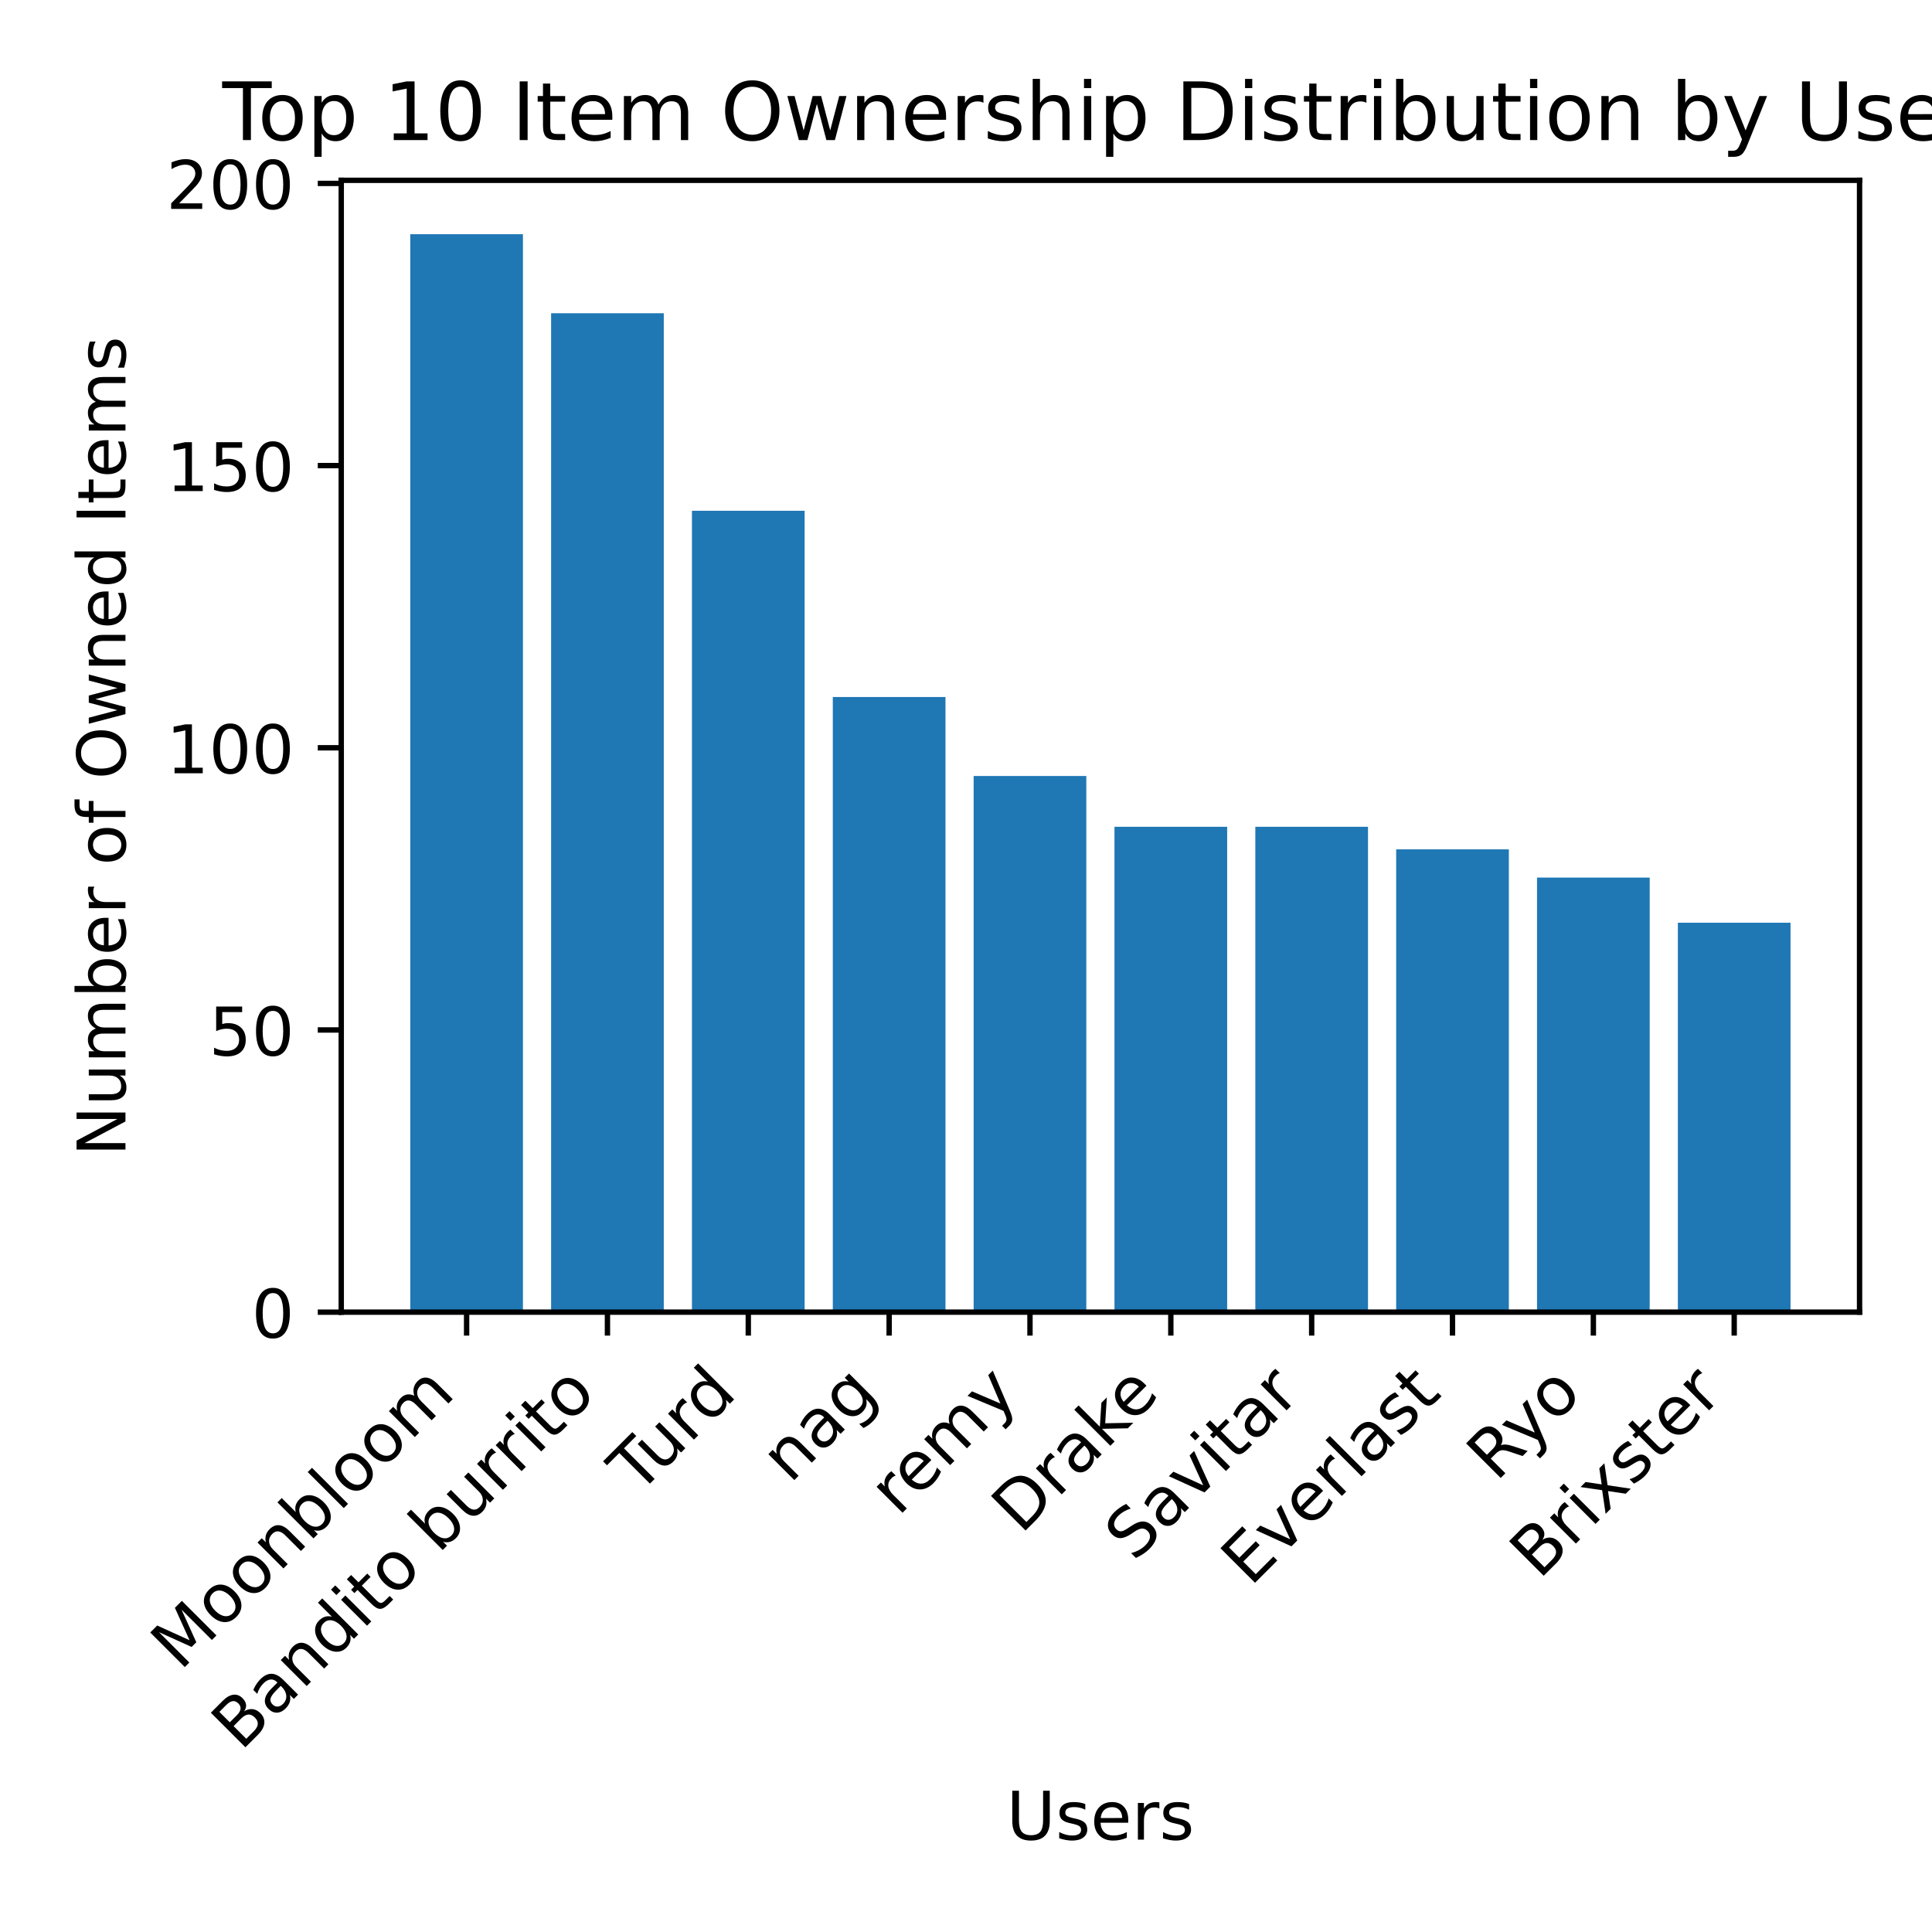
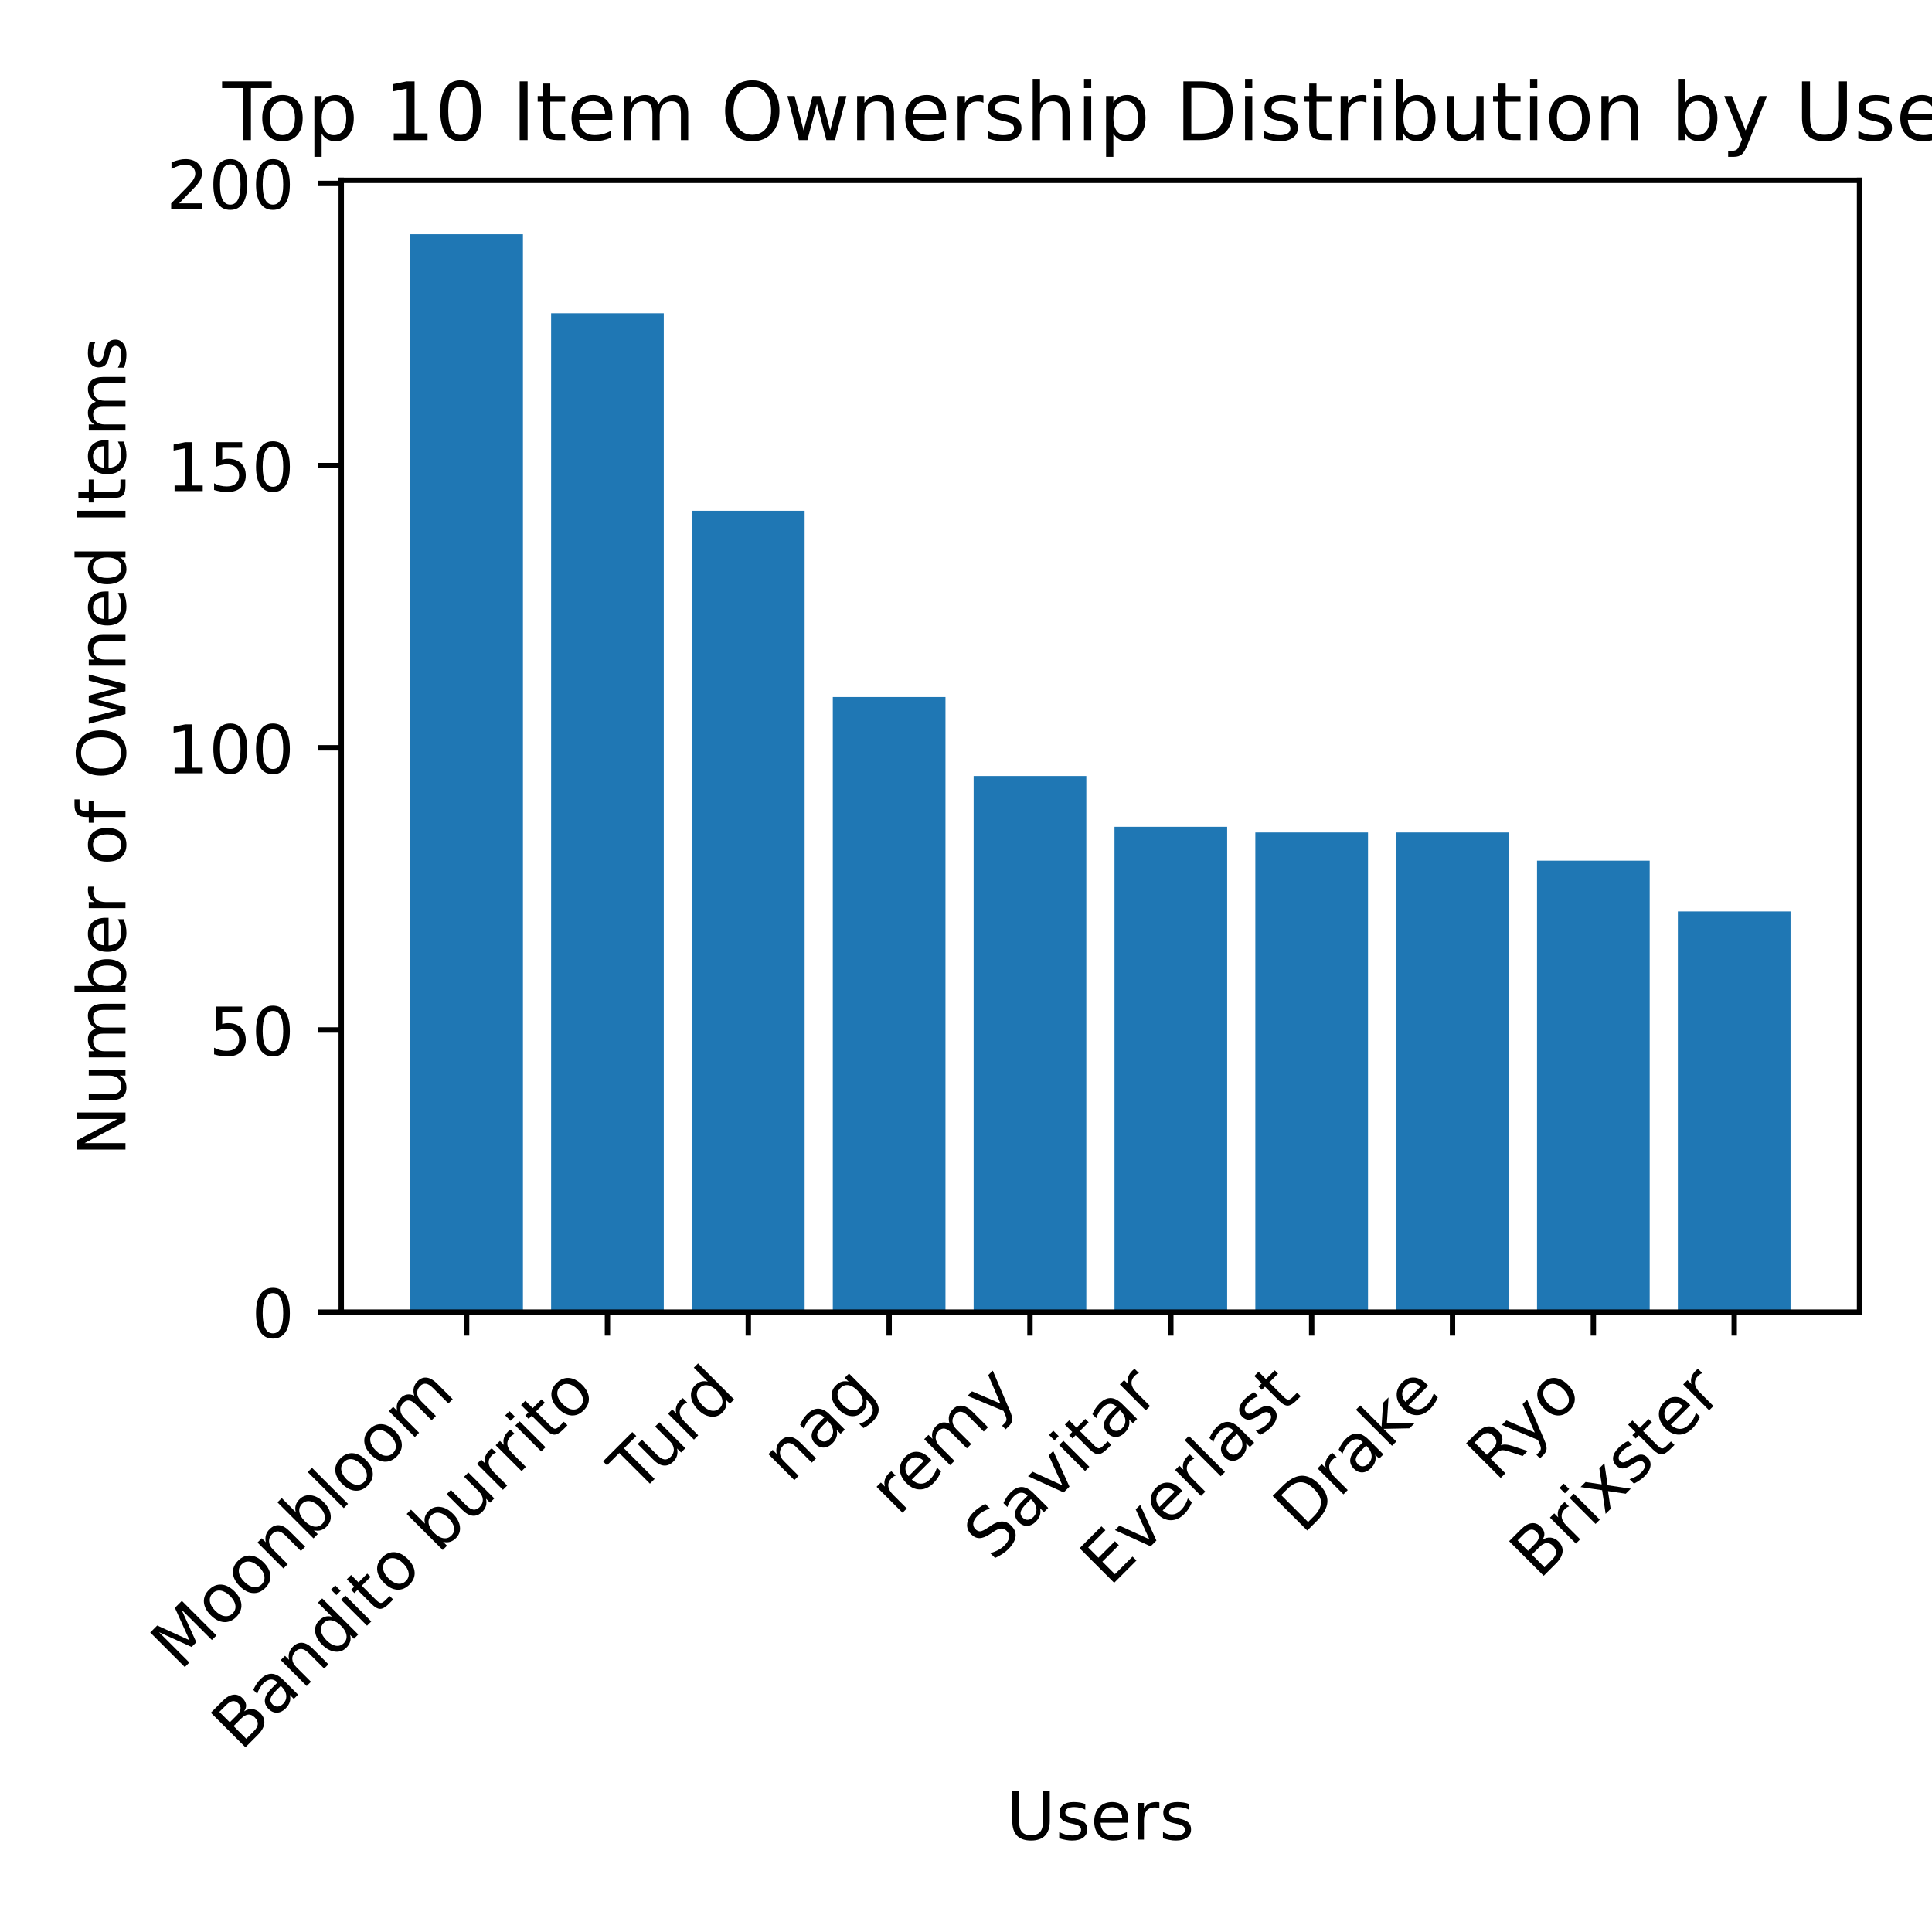
<svg xmlns="http://www.w3.org/2000/svg" xmlns:xlink="http://www.w3.org/1999/xlink" width="288pt" height="288pt" viewBox="0 0 288 288" version="1.1">
  <defs>
    <style type="text/css">*{stroke-linejoin: round; stroke-linecap: butt}</style>
  </defs>
  <g id="figure_1">
    <g id="patch_1">
      <path d="M 0 288  L 288 288  L 288 0  L 0 0  z " style="fill: #ffffff" />
    </g>
    <g id="axes_1">
      <g id="patch_2">
        <path d="M 50.87 195.599  L 277.2 195.599  L 277.2 26.88  L 50.87 26.88  z " style="fill: #ffffff" />
      </g>
      <g id="patch_3">
-         <path d="M 61.158 195.599  L 77.954 195.599  L 77.954 34.914  L 61.158 34.914  z " clip-path="url(#pafc3d3f36a)" style="fill: #1f77b4" />
+         <path d="M 61.158 195.599  L 77.954 195.599  L 77.954 34.914  L 61.158 34.914  z " clip-path="url(#ped33adc76b)" style="fill: #1f77b4" />
      </g>
      <g id="patch_4">
-         <path d="M 82.153 195.599  L 98.949 195.599  L 98.949 46.692  L 82.153 46.692  z " clip-path="url(#pafc3d3f36a)" style="fill: #1f77b4" />
+         <path d="M 82.153 195.599  L 98.949 195.599  L 98.949 46.692  L 82.153 46.692  z " clip-path="url(#ped33adc76b)" style="fill: #1f77b4" />
      </g>
      <g id="patch_5">
-         <path d="M 103.148 195.599  L 119.945 195.599  L 119.945 76.137  L 103.148 76.137  z " clip-path="url(#pafc3d3f36a)" style="fill: #1f77b4" />
+         <path d="M 103.148 195.599  L 119.945 195.599  L 119.945 76.137  L 103.148 76.137  z " clip-path="url(#ped33adc76b)" style="fill: #1f77b4" />
      </g>
      <g id="patch_6">
-         <path d="M 124.144 195.599  L 140.94 195.599  L 140.94 103.899  L 124.144 103.899  z " clip-path="url(#pafc3d3f36a)" style="fill: #1f77b4" />
+         <path d="M 124.144 195.599  L 140.94 195.599  L 140.94 103.899  L 124.144 103.899  z " clip-path="url(#ped33adc76b)" style="fill: #1f77b4" />
      </g>
      <g id="patch_7">
-         <path d="M 145.139 195.599  L 161.935 195.599  L 161.935 115.677  L 145.139 115.677  z " clip-path="url(#pafc3d3f36a)" style="fill: #1f77b4" />
+         <path d="M 145.139 195.599  L 161.935 195.599  L 161.935 115.677  L 145.139 115.677  z " clip-path="url(#ped33adc76b)" style="fill: #1f77b4" />
      </g>
      <g id="patch_8">
-         <path d="M 166.135 195.599  L 182.931 195.599  L 182.931 123.249  L 166.135 123.249  z " clip-path="url(#pafc3d3f36a)" style="fill: #1f77b4" />
+         <path d="M 166.135 195.599  L 182.931 195.599  L 182.931 123.249  L 166.135 123.249  z " clip-path="url(#ped33adc76b)" style="fill: #1f77b4" />
      </g>
      <g id="patch_9">
-         <path d="M 187.13 195.599  L 203.926 195.599  L 203.926 123.249  L 187.13 123.249  z " clip-path="url(#pafc3d3f36a)" style="fill: #1f77b4" />
+         <path d="M 187.13 195.599  L 203.926 195.599  L 203.926 124.09  L 187.13 124.09  z " clip-path="url(#ped33adc76b)" style="fill: #1f77b4" />
      </g>
      <g id="patch_10">
-         <path d="M 208.125 195.599  L 224.922 195.599  L 224.922 126.614  L 208.125 126.614  z " clip-path="url(#pafc3d3f36a)" style="fill: #1f77b4" />
+         <path d="M 208.125 195.599  L 224.922 195.599  L 224.922 124.09  L 208.125 124.09  z " clip-path="url(#ped33adc76b)" style="fill: #1f77b4" />
      </g>
      <g id="patch_11">
-         <path d="M 229.121 195.599  L 245.917 195.599  L 245.917 130.82  L 229.121 130.82  z " clip-path="url(#pafc3d3f36a)" style="fill: #1f77b4" />
+         <path d="M 229.121 195.599  L 245.917 195.599  L 245.917 128.296  L 229.121 128.296  z " clip-path="url(#ped33adc76b)" style="fill: #1f77b4" />
      </g>
      <g id="patch_12">
-         <path d="M 250.116 195.599  L 266.912 195.599  L 266.912 137.55  L 250.116 137.55  z " clip-path="url(#pafc3d3f36a)" style="fill: #1f77b4" />
+         <path d="M 250.116 195.599  L 266.912 195.599  L 266.912 135.868  L 250.116 135.868  z " clip-path="url(#ped33adc76b)" style="fill: #1f77b4" />
      </g>
      <g id="matplotlib.axis_1">
        <g id="xtick_1">
          <g id="line2d_1">
            <defs>
-               <path id="m6109a1d315" d="M 0 0  L 0 3.5  " style="stroke: #000000; stroke-width: 0.8" />
+               <path id="ma2cab878d5" d="M 0 0  L 0 3.5  " style="stroke: #000000; stroke-width: 0.8" />
            </defs>
            <g>
-               <use xlink:href="#m6109a1d315" x="69.556" y="195.599" style="stroke: #000000; stroke-width: 0.8" />
+               <use xlink:href="#ma2cab878d5" x="69.556" y="195.599" style="stroke: #000000; stroke-width: 0.8" />
            </g>
          </g>
          <g id="text_1">
            <g transform="translate(26.85546 249.2015) rotate(-45) scale(0.1 -0.1)">
              <defs>
                <path id="DejaVuSans-4d" d="M 628 4666  L 1569 4666  L 2759 1491  L 3956 4666  L 4897 4666  L 4897 0  L 4281 0  L 4281 4097  L 3078 897  L 2444 897  L 1241 4097  L 1241 0  L 628 0  L 628 4666  z " transform="scale(0.015625)" />
                <path id="DejaVuSans-6f" d="M 1959 3097  Q 1497 3097 1228 2736  Q 959 2375 959 1747  Q 959 1119 1226 758  Q 1494 397 1959 397  Q 2419 397 2687 759  Q 2956 1122 2956 1747  Q 2956 2369 2687 2733  Q 2419 3097 1959 3097  z M 1959 3584  Q 2709 3584 3137 3096  Q 3566 2609 3566 1747  Q 3566 888 3137 398  Q 2709 -91 1959 -91  Q 1206 -91 779 398  Q 353 888 353 1747  Q 353 2609 779 3096  Q 1206 3584 1959 3584  z " transform="scale(0.015625)" />
                <path id="DejaVuSans-6e" d="M 3513 2113  L 3513 0  L 2938 0  L 2938 2094  Q 2938 2591 2744 2837  Q 2550 3084 2163 3084  Q 1697 3084 1428 2787  Q 1159 2491 1159 1978  L 1159 0  L 581 0  L 581 3500  L 1159 3500  L 1159 2956  Q 1366 3272 1645 3428  Q 1925 3584 2291 3584  Q 2894 3584 3203 3211  Q 3513 2838 3513 2113  z " transform="scale(0.015625)" />
                <path id="DejaVuSans-62" d="M 3116 1747  Q 3116 2381 2855 2742  Q 2594 3103 2138 3103  Q 1681 3103 1420 2742  Q 1159 2381 1159 1747  Q 1159 1113 1420 752  Q 1681 391 2138 391  Q 2594 391 2855 752  Q 3116 1113 3116 1747  z M 1159 2969  Q 1341 3281 1617 3432  Q 1894 3584 2278 3584  Q 2916 3584 3314 3078  Q 3713 2572 3713 1747  Q 3713 922 3314 415  Q 2916 -91 2278 -91  Q 1894 -91 1617 61  Q 1341 213 1159 525  L 1159 0  L 581 0  L 581 4863  L 1159 4863  L 1159 2969  z " transform="scale(0.015625)" />
                <path id="DejaVuSans-6c" d="M 603 4863  L 1178 4863  L 1178 0  L 603 0  L 603 4863  z " transform="scale(0.015625)" />
                <path id="DejaVuSans-6d" d="M 3328 2828  Q 3544 3216 3844 3400  Q 4144 3584 4550 3584  Q 5097 3584 5394 3201  Q 5691 2819 5691 2113  L 5691 0  L 5113 0  L 5113 2094  Q 5113 2597 4934 2840  Q 4756 3084 4391 3084  Q 3944 3084 3684 2787  Q 3425 2491 3425 1978  L 3425 0  L 2847 0  L 2847 2094  Q 2847 2600 2669 2842  Q 2491 3084 2119 3084  Q 1678 3084 1418 2786  Q 1159 2488 1159 1978  L 1159 0  L 581 0  L 581 3500  L 1159 3500  L 1159 2956  Q 1356 3278 1631 3431  Q 1906 3584 2284 3584  Q 2666 3584 2933 3390  Q 3200 3197 3328 2828  z " transform="scale(0.015625)" />
              </defs>
              <use xlink:href="#DejaVuSans-4d" />
              <use xlink:href="#DejaVuSans-6f" x="86.279" />
              <use xlink:href="#DejaVuSans-6f" x="147.461" />
              <use xlink:href="#DejaVuSans-6e" x="208.643" />
              <use xlink:href="#DejaVuSans-62" x="272.021" />
              <use xlink:href="#DejaVuSans-6c" x="335.498" />
              <use xlink:href="#DejaVuSans-6f" x="363.281" />
              <use xlink:href="#DejaVuSans-6f" x="424.463" />
              <use xlink:href="#DejaVuSans-6d" x="485.645" />
            </g>
          </g>
        </g>
        <g id="xtick_2">
          <g id="line2d_2">
            <g>
-               <use xlink:href="#m6109a1d315" x="90.551" y="195.599" style="stroke: #000000; stroke-width: 0.8" />
+               <use xlink:href="#ma2cab878d5" x="90.551" y="195.599" style="stroke: #000000; stroke-width: 0.8" />
            </g>
          </g>
          <g id="text_2">
            <g transform="translate(35.89188 261.1604) rotate(-45) scale(0.1 -0.1)">
              <defs>
                <path id="DejaVuSans-42" d="M 1259 2228  L 1259 519  L 2272 519  Q 2781 519 3026 730  Q 3272 941 3272 1375  Q 3272 1813 3026 2020  Q 2781 2228 2272 2228  L 1259 2228  z M 1259 4147  L 1259 2741  L 2194 2741  Q 2656 2741 2882 2914  Q 3109 3088 3109 3444  Q 3109 3797 2882 3972  Q 2656 4147 2194 4147  L 1259 4147  z M 628 4666  L 2241 4666  Q 2963 4666 3353 4366  Q 3744 4066 3744 3513  Q 3744 3084 3544 2831  Q 3344 2578 2956 2516  Q 3422 2416 3680 2098  Q 3938 1781 3938 1306  Q 3938 681 3513 340  Q 3088 0 2303 0  L 628 0  L 628 4666  z " transform="scale(0.015625)" />
                <path id="DejaVuSans-61" d="M 2194 1759  Q 1497 1759 1228 1600  Q 959 1441 959 1056  Q 959 750 1161 570  Q 1363 391 1709 391  Q 2188 391 2477 730  Q 2766 1069 2766 1631  L 2766 1759  L 2194 1759  z M 3341 1997  L 3341 0  L 2766 0  L 2766 531  Q 2569 213 2275 61  Q 1981 -91 1556 -91  Q 1019 -91 701 211  Q 384 513 384 1019  Q 384 1609 779 1909  Q 1175 2209 1959 2209  L 2766 2209  L 2766 2266  Q 2766 2663 2505 2880  Q 2244 3097 1772 3097  Q 1472 3097 1187 3025  Q 903 2953 641 2809  L 641 3341  Q 956 3463 1253 3523  Q 1550 3584 1831 3584  Q 2591 3584 2966 3190  Q 3341 2797 3341 1997  z " transform="scale(0.015625)" />
                <path id="DejaVuSans-64" d="M 2906 2969  L 2906 4863  L 3481 4863  L 3481 0  L 2906 0  L 2906 525  Q 2725 213 2448 61  Q 2172 -91 1784 -91  Q 1150 -91 751 415  Q 353 922 353 1747  Q 353 2572 751 3078  Q 1150 3584 1784 3584  Q 2172 3584 2448 3432  Q 2725 3281 2906 2969  z M 947 1747  Q 947 1113 1208 752  Q 1469 391 1925 391  Q 2381 391 2643 752  Q 2906 1113 2906 1747  Q 2906 2381 2643 2742  Q 2381 3103 1925 3103  Q 1469 3103 1208 2742  Q 947 2381 947 1747  z " transform="scale(0.015625)" />
                <path id="DejaVuSans-69" d="M 603 3500  L 1178 3500  L 1178 0  L 603 0  L 603 3500  z M 603 4863  L 1178 4863  L 1178 4134  L 603 4134  L 603 4863  z " transform="scale(0.015625)" />
                <path id="DejaVuSans-74" d="M 1172 4494  L 1172 3500  L 2356 3500  L 2356 3053  L 1172 3053  L 1172 1153  Q 1172 725 1289 603  Q 1406 481 1766 481  L 2356 481  L 2356 0  L 1766 0  Q 1100 0 847 248  Q 594 497 594 1153  L 594 3053  L 172 3053  L 172 3500  L 594 3500  L 594 4494  L 1172 4494  z " transform="scale(0.015625)" />
                <path id="DejaVuSans-20" transform="scale(0.015625)" />
                <path id="DejaVuSans-75" d="M 544 1381  L 544 3500  L 1119 3500  L 1119 1403  Q 1119 906 1312 657  Q 1506 409 1894 409  Q 2359 409 2629 706  Q 2900 1003 2900 1516  L 2900 3500  L 3475 3500  L 3475 0  L 2900 0  L 2900 538  Q 2691 219 2414 64  Q 2138 -91 1772 -91  Q 1169 -91 856 284  Q 544 659 544 1381  z M 1991 3584  L 1991 3584  z " transform="scale(0.015625)" />
                <path id="DejaVuSans-72" d="M 2631 2963  Q 2534 3019 2420 3045  Q 2306 3072 2169 3072  Q 1681 3072 1420 2755  Q 1159 2438 1159 1844  L 1159 0  L 581 0  L 581 3500  L 1159 3500  L 1159 2956  Q 1341 3275 1631 3429  Q 1922 3584 2338 3584  Q 2397 3584 2469 3576  Q 2541 3569 2628 3553  L 2631 2963  z " transform="scale(0.015625)" />
              </defs>
              <use xlink:href="#DejaVuSans-42" />
              <use xlink:href="#DejaVuSans-61" x="68.604" />
              <use xlink:href="#DejaVuSans-6e" x="129.883" />
              <use xlink:href="#DejaVuSans-64" x="193.262" />
              <use xlink:href="#DejaVuSans-69" x="256.738" />
              <use xlink:href="#DejaVuSans-74" x="284.521" />
              <use xlink:href="#DejaVuSans-6f" x="323.73" />
              <use xlink:href="#DejaVuSans-20" x="384.912" />
              <use xlink:href="#DejaVuSans-62" x="416.699" />
              <use xlink:href="#DejaVuSans-75" x="480.176" />
              <use xlink:href="#DejaVuSans-72" x="543.555" />
              <use xlink:href="#DejaVuSans-72" x="582.918" />
              <use xlink:href="#DejaVuSans-69" x="624.031" />
              <use xlink:href="#DejaVuSans-74" x="651.814" />
              <use xlink:href="#DejaVuSans-6f" x="691.023" />
            </g>
          </g>
        </g>
        <g id="xtick_3">
          <g id="line2d_3">
            <g>
-               <use xlink:href="#m6109a1d315" x="111.547" y="195.599" style="stroke: #000000; stroke-width: 0.8" />
+               <use xlink:href="#ma2cab878d5" x="111.547" y="195.599" style="stroke: #000000; stroke-width: 0.8" />
            </g>
          </g>
          <g id="text_3">
            <g transform="translate(95.07322 222.9745) rotate(-45) scale(0.1 -0.1)">
              <defs>
                <path id="DejaVuSans-54" d="M -19 4666  L 3928 4666  L 3928 4134  L 2272 4134  L 2272 0  L 1638 0  L 1638 4134  L -19 4134  L -19 4666  z " transform="scale(0.015625)" />
              </defs>
              <use xlink:href="#DejaVuSans-54" />
              <use xlink:href="#DejaVuSans-75" x="45.959" />
              <use xlink:href="#DejaVuSans-72" x="109.338" />
              <use xlink:href="#DejaVuSans-64" x="148.701" />
            </g>
          </g>
        </g>
        <g id="xtick_4">
          <g id="line2d_4">
            <g>
-               <use xlink:href="#m6109a1d315" x="132.542" y="195.599" style="stroke: #000000; stroke-width: 0.8" />
+               <use xlink:href="#ma2cab878d5" x="132.542" y="195.599" style="stroke: #000000; stroke-width: 0.8" />
            </g>
          </g>
          <g id="text_4">
            <g transform="translate(117.7678 221.2752) rotate(-45) scale(0.1 -0.1)">
              <defs>
                <path id="DejaVuSans-67" d="M 2906 1791  Q 2906 2416 2648 2759  Q 2391 3103 1925 3103  Q 1463 3103 1205 2759  Q 947 2416 947 1791  Q 947 1169 1205 825  Q 1463 481 1925 481  Q 2391 481 2648 825  Q 2906 1169 2906 1791  z M 3481 434  Q 3481 -459 3084 -895  Q 2688 -1331 1869 -1331  Q 1566 -1331 1297 -1286  Q 1028 -1241 775 -1147  L 775 -588  Q 1028 -725 1275 -790  Q 1522 -856 1778 -856  Q 2344 -856 2625 -561  Q 2906 -266 2906 331  L 2906 616  Q 2728 306 2450 153  Q 2172 0 1784 0  Q 1141 0 747 490  Q 353 981 353 1791  Q 353 2603 747 3093  Q 1141 3584 1784 3584  Q 2172 3584 2450 3431  Q 2728 3278 2906 2969  L 2906 3500  L 3481 3500  L 3481 434  z " transform="scale(0.015625)" />
              </defs>
              <use xlink:href="#DejaVuSans-6e" />
              <use xlink:href="#DejaVuSans-61" x="63.379" />
              <use xlink:href="#DejaVuSans-67" x="124.658" />
            </g>
          </g>
        </g>
        <g id="xtick_5">
          <g id="line2d_5">
            <g>
-               <use xlink:href="#m6109a1d315" x="153.537" y="195.599" style="stroke: #000000; stroke-width: 0.8" />
+               <use xlink:href="#ma2cab878d5" x="153.537" y="195.599" style="stroke: #000000; stroke-width: 0.8" />
            </g>
          </g>
          <g id="text_5">
            <g transform="translate(133.8952 226.1432) rotate(-45) scale(0.1 -0.1)">
              <defs>
                <path id="DejaVuSans-65" d="M 3597 1894  L 3597 1613  L 953 1613  Q 991 1019 1311 708  Q 1631 397 2203 397  Q 2534 397 2845 478  Q 3156 559 3463 722  L 3463 178  Q 3153 47 2828 -22  Q 2503 -91 2169 -91  Q 1331 -91 842 396  Q 353 884 353 1716  Q 353 2575 817 3079  Q 1281 3584 2069 3584  Q 2775 3584 3186 3129  Q 3597 2675 3597 1894  z M 3022 2063  Q 3016 2534 2758 2815  Q 2500 3097 2075 3097  Q 1594 3097 1305 2825  Q 1016 2553 972 2059  L 3022 2063  z " transform="scale(0.015625)" />
                <path id="DejaVuSans-79" d="M 2059 -325  Q 1816 -950 1584 -1140  Q 1353 -1331 966 -1331  L 506 -1331  L 506 -850  L 844 -850  Q 1081 -850 1212 -737  Q 1344 -625 1503 -206  L 1606 56  L 191 3500  L 800 3500  L 1894 763  L 2988 3500  L 3597 3500  L 2059 -325  z " transform="scale(0.015625)" />
              </defs>
              <use xlink:href="#DejaVuSans-72" />
              <use xlink:href="#DejaVuSans-65" x="38.863" />
              <use xlink:href="#DejaVuSans-6d" x="100.387" />
              <use xlink:href="#DejaVuSans-79" x="197.799" />
            </g>
          </g>
        </g>
        <g id="xtick_6">
          <g id="line2d_6">
            <g>
-               <use xlink:href="#m6109a1d315" x="174.533" y="195.599" style="stroke: #000000; stroke-width: 0.8" />
+               <use xlink:href="#ma2cab878d5" x="174.533" y="195.599" style="stroke: #000000; stroke-width: 0.8" />
            </g>
          </g>
          <g id="text_6">
-             <g transform="translate(152.1881 228.8457) rotate(-45) scale(0.1 -0.1)">
-               <defs>
-                 <path id="DejaVuSans-44" d="M 1259 4147  L 1259 519  L 2022 519  Q 2988 519 3436 956  Q 3884 1394 3884 2338  Q 3884 3275 3436 3711  Q 2988 4147 2022 4147  L 1259 4147  z M 628 4666  L 1925 4666  Q 3281 4666 3915 4102  Q 4550 3538 4550 2338  Q 4550 1131 3912 565  Q 3275 0 1925 0  L 628 0  L 628 4666  z " transform="scale(0.015625)" />
-                 <path id="DejaVuSans-6b" d="M 581 4863  L 1159 4863  L 1159 1991  L 2875 3500  L 3609 3500  L 1753 1863  L 3688 0  L 2938 0  L 1159 1709  L 1159 0  L 581 0  L 581 4863  z " transform="scale(0.015625)" />
-               </defs>
-               <use xlink:href="#DejaVuSans-44" />
-               <use xlink:href="#DejaVuSans-72" x="77.002" />
-               <use xlink:href="#DejaVuSans-61" x="118.115" />
-               <use xlink:href="#DejaVuSans-6b" x="179.395" />
-               <use xlink:href="#DejaVuSans-65" x="233.68" />
-             </g>
-           </g>
-         </g>
-         <g id="xtick_7">
-           <g id="line2d_7">
-             <g>
-               <use xlink:href="#m6109a1d315" x="195.528" y="195.599" style="stroke: #000000; stroke-width: 0.8" />
-             </g>
-           </g>
-           <g id="text_7">
-             <g transform="translate(169.0734 232.9557) rotate(-45) scale(0.1 -0.1)">
+             <g transform="translate(148.078 232.9557) rotate(-45) scale(0.1 -0.1)">
              <defs>
                <path id="DejaVuSans-53" d="M 3425 4513  L 3425 3897  Q 3066 4069 2747 4153  Q 2428 4238 2131 4238  Q 1616 4238 1336 4038  Q 1056 3838 1056 3469  Q 1056 3159 1242 3001  Q 1428 2844 1947 2747  L 2328 2669  Q 3034 2534 3370 2195  Q 3706 1856 3706 1288  Q 3706 609 3251 259  Q 2797 -91 1919 -91  Q 1588 -91 1214 -16  Q 841 59 441 206  L 441 856  Q 825 641 1194 531  Q 1563 422 1919 422  Q 2459 422 2753 634  Q 3047 847 3047 1241  Q 3047 1584 2836 1778  Q 2625 1972 2144 2069  L 1759 2144  Q 1053 2284 737 2584  Q 422 2884 422 3419  Q 422 4038 858 4394  Q 1294 4750 2059 4750  Q 2388 4750 2728 4690  Q 3069 4631 3425 4513  z " transform="scale(0.015625)" />
                <path id="DejaVuSans-76" d="M 191 3500  L 800 3500  L 1894 563  L 2988 3500  L 3597 3500  L 2284 0  L 1503 0  L 191 3500  z " transform="scale(0.015625)" />
              </defs>
              <use xlink:href="#DejaVuSans-53" />
              <use xlink:href="#DejaVuSans-61" x="63.477" />
              <use xlink:href="#DejaVuSans-76" x="124.756" />
              <use xlink:href="#DejaVuSans-69" x="183.936" />
              <use xlink:href="#DejaVuSans-74" x="211.719" />
              <use xlink:href="#DejaVuSans-61" x="250.928" />
              <use xlink:href="#DejaVuSans-72" x="312.207" />
            </g>
          </g>
        </g>
-         <g id="xtick_8">
-           <g id="line2d_8">
-             <g>
-               <use xlink:href="#m6109a1d315" x="216.523" y="195.599" style="stroke: #000000; stroke-width: 0.8" />
-             </g>
-           </g>
-           <g id="text_8">
-             <g transform="translate(186.3885 236.636) rotate(-45) scale(0.1 -0.1)">
+         <g id="xtick_7">
+           <g id="line2d_7">
+             <g>
+               <use xlink:href="#ma2cab878d5" x="195.528" y="195.599" style="stroke: #000000; stroke-width: 0.8" />
+             </g>
+           </g>
+           <g id="text_7">
+             <g transform="translate(165.3931 236.636) rotate(-45) scale(0.1 -0.1)">
              <defs>
                <path id="DejaVuSans-45" d="M 628 4666  L 3578 4666  L 3578 4134  L 1259 4134  L 1259 2753  L 3481 2753  L 3481 2222  L 1259 2222  L 1259 531  L 3634 531  L 3634 0  L 628 0  L 628 4666  z " transform="scale(0.015625)" />
                <path id="DejaVuSans-73" d="M 2834 3397  L 2834 2853  Q 2591 2978 2328 3040  Q 2066 3103 1784 3103  Q 1356 3103 1142 2972  Q 928 2841 928 2578  Q 928 2378 1081 2264  Q 1234 2150 1697 2047  L 1894 2003  Q 2506 1872 2764 1633  Q 3022 1394 3022 966  Q 3022 478 2636 193  Q 2250 -91 1575 -91  Q 1294 -91 989 -36  Q 684 19 347 128  L 347 722  Q 666 556 975 473  Q 1284 391 1588 391  Q 1994 391 2212 530  Q 2431 669 2431 922  Q 2431 1156 2273 1281  Q 2116 1406 1581 1522  L 1381 1569  Q 847 1681 609 1914  Q 372 2147 372 2553  Q 372 3047 722 3315  Q 1072 3584 1716 3584  Q 2034 3584 2315 3537  Q 2597 3491 2834 3397  z " transform="scale(0.015625)" />
              </defs>
              <use xlink:href="#DejaVuSans-45" />
              <use xlink:href="#DejaVuSans-76" x="63.184" />
              <use xlink:href="#DejaVuSans-65" x="122.363" />
              <use xlink:href="#DejaVuSans-72" x="183.887" />
              <use xlink:href="#DejaVuSans-6c" x="225" />
              <use xlink:href="#DejaVuSans-61" x="252.783" />
              <use xlink:href="#DejaVuSans-73" x="314.062" />
              <use xlink:href="#DejaVuSans-74" x="366.162" />
            </g>
          </g>
        </g>
+         <g id="xtick_8">
+           <g id="line2d_8">
+             <g>
+               <use xlink:href="#ma2cab878d5" x="216.523" y="195.599" style="stroke: #000000; stroke-width: 0.8" />
+             </g>
+           </g>
+           <g id="text_8">
+             <g transform="translate(194.1788 228.8457) rotate(-45) scale(0.1 -0.1)">
+               <defs>
+                 <path id="DejaVuSans-44" d="M 1259 4147  L 1259 519  L 2022 519  Q 2988 519 3436 956  Q 3884 1394 3884 2338  Q 3884 3275 3436 3711  Q 2988 4147 2022 4147  L 1259 4147  z M 628 4666  L 1925 4666  Q 3281 4666 3915 4102  Q 4550 3538 4550 2338  Q 4550 1131 3912 565  Q 3275 0 1925 0  L 628 0  L 628 4666  z " transform="scale(0.015625)" />
+                 <path id="DejaVuSans-6b" d="M 581 4863  L 1159 4863  L 1159 1991  L 2875 3500  L 3609 3500  L 1753 1863  L 3688 0  L 2938 0  L 1159 1709  L 1159 0  L 581 0  L 581 4863  z " transform="scale(0.015625)" />
+               </defs>
+               <use xlink:href="#DejaVuSans-44" />
+               <use xlink:href="#DejaVuSans-72" x="77.002" />
+               <use xlink:href="#DejaVuSans-61" x="118.115" />
+               <use xlink:href="#DejaVuSans-6b" x="179.395" />
+               <use xlink:href="#DejaVuSans-65" x="233.68" />
+             </g>
+           </g>
+         </g>
        <g id="xtick_9">
          <g id="line2d_9">
            <g>
-               <use xlink:href="#m6109a1d315" x="237.519" y="195.599" style="stroke: #000000; stroke-width: 0.8" />
+               <use xlink:href="#ma2cab878d5" x="237.519" y="195.599" style="stroke: #000000; stroke-width: 0.8" />
            </g>
          </g>
          <g id="text_9">
            <g transform="translate(223.012 221.0078) rotate(-45) scale(0.1 -0.1)">
              <defs>
                <path id="DejaVuSans-52" d="M 2841 2188  Q 3044 2119 3236 1894  Q 3428 1669 3622 1275  L 4263 0  L 3584 0  L 2988 1197  Q 2756 1666 2539 1819  Q 2322 1972 1947 1972  L 1259 1972  L 1259 0  L 628 0  L 628 4666  L 2053 4666  Q 2853 4666 3247 4331  Q 3641 3997 3641 3322  Q 3641 2881 3436 2590  Q 3231 2300 2841 2188  z M 1259 4147  L 1259 2491  L 2053 2491  Q 2509 2491 2742 2702  Q 2975 2913 2975 3322  Q 2975 3731 2742 3939  Q 2509 4147 2053 4147  L 1259 4147  z " transform="scale(0.015625)" />
              </defs>
              <use xlink:href="#DejaVuSans-52" />
              <use xlink:href="#DejaVuSans-79" x="63.982" />
              <use xlink:href="#DejaVuSans-6f" x="123.162" />
            </g>
          </g>
        </g>
        <g id="xtick_10">
          <g id="line2d_10">
            <g>
-               <use xlink:href="#m6109a1d315" x="258.514" y="195.599" style="stroke: #000000; stroke-width: 0.8" />
+               <use xlink:href="#ma2cab878d5" x="258.514" y="195.599" style="stroke: #000000; stroke-width: 0.8" />
            </g>
          </g>
          <g id="text_10">
            <g transform="translate(229.4222 235.593) rotate(-45) scale(0.1 -0.1)">
              <defs>
                <path id="DejaVuSans-78" d="M 3513 3500  L 2247 1797  L 3578 0  L 2900 0  L 1881 1375  L 863 0  L 184 0  L 1544 1831  L 300 3500  L 978 3500  L 1906 2253  L 2834 3500  L 3513 3500  z " transform="scale(0.015625)" />
              </defs>
              <use xlink:href="#DejaVuSans-42" />
              <use xlink:href="#DejaVuSans-72" x="68.604" />
              <use xlink:href="#DejaVuSans-69" x="109.717" />
              <use xlink:href="#DejaVuSans-78" x="137.5" />
              <use xlink:href="#DejaVuSans-73" x="196.68" />
              <use xlink:href="#DejaVuSans-74" x="248.779" />
              <use xlink:href="#DejaVuSans-65" x="287.988" />
              <use xlink:href="#DejaVuSans-72" x="349.512" />
            </g>
          </g>
        </g>
        <g id="text_11">
          <g transform="translate(150.0342 274.2294) scale(0.1 -0.1)">
            <defs>
              <path id="DejaVuSans-55" d="M 556 4666  L 1191 4666  L 1191 1831  Q 1191 1081 1462 751  Q 1734 422 2344 422  Q 2950 422 3222 751  Q 3494 1081 3494 1831  L 3494 4666  L 4128 4666  L 4128 1753  Q 4128 841 3676 375  Q 3225 -91 2344 -91  Q 1459 -91 1007 375  Q 556 841 556 1753  L 556 4666  z " transform="scale(0.015625)" />
            </defs>
            <use xlink:href="#DejaVuSans-55" />
            <use xlink:href="#DejaVuSans-73" x="73.193" />
            <use xlink:href="#DejaVuSans-65" x="125.293" />
            <use xlink:href="#DejaVuSans-72" x="186.816" />
            <use xlink:href="#DejaVuSans-73" x="227.93" />
          </g>
        </g>
      </g>
      <g id="matplotlib.axis_2">
        <g id="ytick_1">
          <g id="line2d_11">
            <defs>
-               <path id="mae858d6fb4" d="M 0 0  L -3.5 0  " style="stroke: #000000; stroke-width: 0.8" />
+               <path id="m82b0398fa0" d="M 0 0  L -3.5 0  " style="stroke: #000000; stroke-width: 0.8" />
            </defs>
            <g>
-               <use xlink:href="#mae858d6fb4" x="50.87" y="195.599" style="stroke: #000000; stroke-width: 0.8" />
+               <use xlink:href="#m82b0398fa0" x="50.87" y="195.599" style="stroke: #000000; stroke-width: 0.8" />
            </g>
          </g>
          <g id="text_12">
            <g transform="translate(37.5075 199.3979) scale(0.1 -0.1)">
              <defs>
                <path id="DejaVuSans-30" d="M 2034 4250  Q 1547 4250 1301 3770  Q 1056 3291 1056 2328  Q 1056 1369 1301 889  Q 1547 409 2034 409  Q 2525 409 2770 889  Q 3016 1369 3016 2328  Q 3016 3291 2770 3770  Q 2525 4250 2034 4250  z M 2034 4750  Q 2819 4750 3233 4129  Q 3647 3509 3647 2328  Q 3647 1150 3233 529  Q 2819 -91 2034 -91  Q 1250 -91 836 529  Q 422 1150 422 2328  Q 422 3509 836 4129  Q 1250 4750 2034 4750  z " transform="scale(0.015625)" />
              </defs>
              <use xlink:href="#DejaVuSans-30" />
            </g>
          </g>
        </g>
        <g id="ytick_2">
          <g id="line2d_12">
            <g>
-               <use xlink:href="#mae858d6fb4" x="50.87" y="153.535" style="stroke: #000000; stroke-width: 0.8" />
+               <use xlink:href="#m82b0398fa0" x="50.87" y="153.535" style="stroke: #000000; stroke-width: 0.8" />
            </g>
          </g>
          <g id="text_13">
            <g transform="translate(31.145 157.3339) scale(0.1 -0.1)">
              <defs>
                <path id="DejaVuSans-35" d="M 691 4666  L 3169 4666  L 3169 4134  L 1269 4134  L 1269 2991  Q 1406 3038 1543 3061  Q 1681 3084 1819 3084  Q 2600 3084 3056 2656  Q 3513 2228 3513 1497  Q 3513 744 3044 326  Q 2575 -91 1722 -91  Q 1428 -91 1123 -41  Q 819 9 494 109  L 494 744  Q 775 591 1075 516  Q 1375 441 1709 441  Q 2250 441 2565 725  Q 2881 1009 2881 1497  Q 2881 1984 2565 2268  Q 2250 2553 1709 2553  Q 1456 2553 1204 2497  Q 953 2441 691 2322  L 691 4666  z " transform="scale(0.015625)" />
              </defs>
              <use xlink:href="#DejaVuSans-35" />
              <use xlink:href="#DejaVuSans-30" x="63.623" />
            </g>
          </g>
        </g>
        <g id="ytick_3">
          <g id="line2d_13">
            <g>
-               <use xlink:href="#mae858d6fb4" x="50.87" y="111.471" style="stroke: #000000; stroke-width: 0.8" />
+               <use xlink:href="#m82b0398fa0" x="50.87" y="111.471" style="stroke: #000000; stroke-width: 0.8" />
            </g>
          </g>
          <g id="text_14">
            <g transform="translate(24.7825 115.2699) scale(0.1 -0.1)">
              <defs>
                <path id="DejaVuSans-31" d="M 794 531  L 1825 531  L 1825 4091  L 703 3866  L 703 4441  L 1819 4666  L 2450 4666  L 2450 531  L 3481 531  L 3481 0  L 794 0  L 794 531  z " transform="scale(0.015625)" />
              </defs>
              <use xlink:href="#DejaVuSans-31" />
              <use xlink:href="#DejaVuSans-30" x="63.623" />
              <use xlink:href="#DejaVuSans-30" x="127.246" />
            </g>
          </g>
        </g>
        <g id="ytick_4">
          <g id="line2d_14">
            <g>
-               <use xlink:href="#mae858d6fb4" x="50.87" y="69.407" style="stroke: #000000; stroke-width: 0.8" />
+               <use xlink:href="#m82b0398fa0" x="50.87" y="69.407" style="stroke: #000000; stroke-width: 0.8" />
            </g>
          </g>
          <g id="text_15">
            <g transform="translate(24.7825 73.20593) scale(0.1 -0.1)">
              <use xlink:href="#DejaVuSans-31" />
              <use xlink:href="#DejaVuSans-35" x="63.623" />
              <use xlink:href="#DejaVuSans-30" x="127.246" />
            </g>
          </g>
        </g>
        <g id="ytick_5">
          <g id="line2d_15">
            <g>
-               <use xlink:href="#mae858d6fb4" x="50.87" y="27.343" style="stroke: #000000; stroke-width: 0.8" />
+               <use xlink:href="#m82b0398fa0" x="50.87" y="27.343" style="stroke: #000000; stroke-width: 0.8" />
            </g>
          </g>
          <g id="text_16">
            <g transform="translate(24.7825 31.14192) scale(0.1 -0.1)">
              <defs>
                <path id="DejaVuSans-32" d="M 1228 531  L 3431 531  L 3431 0  L 469 0  L 469 531  Q 828 903 1448 1529  Q 2069 2156 2228 2338  Q 2531 2678 2651 2914  Q 2772 3150 2772 3378  Q 2772 3750 2511 3984  Q 2250 4219 1831 4219  Q 1534 4219 1204 4116  Q 875 4013 500 3803  L 500 4441  Q 881 4594 1212 4672  Q 1544 4750 1819 4750  Q 2544 4750 2975 4387  Q 3406 4025 3406 3419  Q 3406 3131 3298 2873  Q 3191 2616 2906 2266  Q 2828 2175 2409 1742  Q 1991 1309 1228 531  z " transform="scale(0.015625)" />
              </defs>
              <use xlink:href="#DejaVuSans-32" />
              <use xlink:href="#DejaVuSans-30" x="63.623" />
              <use xlink:href="#DejaVuSans-30" x="127.246" />
            </g>
          </g>
        </g>
        <g id="text_17">
          <g transform="translate(18.70281 172.3433) rotate(-90) scale(0.1 -0.1)">
            <defs>
              <path id="DejaVuSans-4e" d="M 628 4666  L 1478 4666  L 3547 763  L 3547 4666  L 4159 4666  L 4159 0  L 3309 0  L 1241 3903  L 1241 0  L 628 0  L 628 4666  z " transform="scale(0.015625)" />
              <path id="DejaVuSans-66" d="M 2375 4863  L 2375 4384  L 1825 4384  Q 1516 4384 1395 4259  Q 1275 4134 1275 3809  L 1275 3500  L 2222 3500  L 2222 3053  L 1275 3053  L 1275 0  L 697 0  L 697 3053  L 147 3053  L 147 3500  L 697 3500  L 697 3744  Q 697 4328 969 4595  Q 1241 4863 1831 4863  L 2375 4863  z " transform="scale(0.015625)" />
              <path id="DejaVuSans-4f" d="M 2522 4238  Q 1834 4238 1429 3725  Q 1025 3213 1025 2328  Q 1025 1447 1429 934  Q 1834 422 2522 422  Q 3209 422 3611 934  Q 4013 1447 4013 2328  Q 4013 3213 3611 3725  Q 3209 4238 2522 4238  z M 2522 4750  Q 3503 4750 4090 4092  Q 4678 3434 4678 2328  Q 4678 1225 4090 567  Q 3503 -91 2522 -91  Q 1538 -91 948 565  Q 359 1222 359 2328  Q 359 3434 948 4092  Q 1538 4750 2522 4750  z " transform="scale(0.015625)" />
              <path id="DejaVuSans-77" d="M 269 3500  L 844 3500  L 1563 769  L 2278 3500  L 2956 3500  L 3675 769  L 4391 3500  L 4966 3500  L 4050 0  L 3372 0  L 2619 2869  L 1863 0  L 1184 0  L 269 3500  z " transform="scale(0.015625)" />
              <path id="DejaVuSans-49" d="M 628 4666  L 1259 4666  L 1259 0  L 628 0  L 628 4666  z " transform="scale(0.015625)" />
            </defs>
            <use xlink:href="#DejaVuSans-4e" />
            <use xlink:href="#DejaVuSans-75" x="74.805" />
            <use xlink:href="#DejaVuSans-6d" x="138.184" />
            <use xlink:href="#DejaVuSans-62" x="235.596" />
            <use xlink:href="#DejaVuSans-65" x="299.072" />
            <use xlink:href="#DejaVuSans-72" x="360.596" />
            <use xlink:href="#DejaVuSans-20" x="401.709" />
            <use xlink:href="#DejaVuSans-6f" x="433.496" />
            <use xlink:href="#DejaVuSans-66" x="494.678" />
            <use xlink:href="#DejaVuSans-20" x="529.883" />
            <use xlink:href="#DejaVuSans-4f" x="561.67" />
            <use xlink:href="#DejaVuSans-77" x="640.381" />
            <use xlink:href="#DejaVuSans-6e" x="722.168" />
            <use xlink:href="#DejaVuSans-65" x="785.547" />
            <use xlink:href="#DejaVuSans-64" x="847.07" />
            <use xlink:href="#DejaVuSans-20" x="910.547" />
            <use xlink:href="#DejaVuSans-49" x="942.334" />
            <use xlink:href="#DejaVuSans-74" x="971.826" />
            <use xlink:href="#DejaVuSans-65" x="1011.035" />
            <use xlink:href="#DejaVuSans-6d" x="1072.559" />
            <use xlink:href="#DejaVuSans-73" x="1169.971" />
          </g>
        </g>
      </g>
      <g id="patch_13">
        <path d="M 50.87 195.599  L 50.87 26.88  " style="fill: none; stroke: #000000; stroke-width: 0.8; stroke-linejoin: miter; stroke-linecap: square" />
      </g>
      <g id="patch_14">
        <path d="M 277.2 195.599  L 277.2 26.88  " style="fill: none; stroke: #000000; stroke-width: 0.8; stroke-linejoin: miter; stroke-linecap: square" />
      </g>
      <g id="patch_15">
        <path d="M 50.87 195.599  L 277.2 195.599  " style="fill: none; stroke: #000000; stroke-width: 0.8; stroke-linejoin: miter; stroke-linecap: square" />
      </g>
      <g id="patch_16">
        <path d="M 50.87 26.88  L 277.2 26.88  " style="fill: none; stroke: #000000; stroke-width: 0.8; stroke-linejoin: miter; stroke-linecap: square" />
      </g>
      <g id="text_18">
        <g transform="translate(33.14219 20.88) scale(0.12 -0.12)">
          <defs>
            <path id="DejaVuSans-70" d="M 1159 525  L 1159 -1331  L 581 -1331  L 581 3500  L 1159 3500  L 1159 2969  Q 1341 3281 1617 3432  Q 1894 3584 2278 3584  Q 2916 3584 3314 3078  Q 3713 2572 3713 1747  Q 3713 922 3314 415  Q 2916 -91 2278 -91  Q 1894 -91 1617 61  Q 1341 213 1159 525  z M 3116 1747  Q 3116 2381 2855 2742  Q 2594 3103 2138 3103  Q 1681 3103 1420 2742  Q 1159 2381 1159 1747  Q 1159 1113 1420 752  Q 1681 391 2138 391  Q 2594 391 2855 752  Q 3116 1113 3116 1747  z " transform="scale(0.015625)" />
            <path id="DejaVuSans-68" d="M 3513 2113  L 3513 0  L 2938 0  L 2938 2094  Q 2938 2591 2744 2837  Q 2550 3084 2163 3084  Q 1697 3084 1428 2787  Q 1159 2491 1159 1978  L 1159 0  L 581 0  L 581 4863  L 1159 4863  L 1159 2956  Q 1366 3272 1645 3428  Q 1925 3584 2291 3584  Q 2894 3584 3203 3211  Q 3513 2838 3513 2113  z " transform="scale(0.015625)" />
          </defs>
          <use xlink:href="#DejaVuSans-54" />
          <use xlink:href="#DejaVuSans-6f" x="44.084" />
          <use xlink:href="#DejaVuSans-70" x="105.266" />
          <use xlink:href="#DejaVuSans-20" x="168.742" />
          <use xlink:href="#DejaVuSans-31" x="200.529" />
          <use xlink:href="#DejaVuSans-30" x="264.152" />
          <use xlink:href="#DejaVuSans-20" x="327.775" />
          <use xlink:href="#DejaVuSans-49" x="359.562" />
          <use xlink:href="#DejaVuSans-74" x="389.055" />
          <use xlink:href="#DejaVuSans-65" x="428.264" />
          <use xlink:href="#DejaVuSans-6d" x="489.787" />
          <use xlink:href="#DejaVuSans-20" x="587.199" />
          <use xlink:href="#DejaVuSans-4f" x="618.986" />
          <use xlink:href="#DejaVuSans-77" x="697.697" />
          <use xlink:href="#DejaVuSans-6e" x="779.484" />
          <use xlink:href="#DejaVuSans-65" x="842.863" />
          <use xlink:href="#DejaVuSans-72" x="904.387" />
          <use xlink:href="#DejaVuSans-73" x="945.5" />
          <use xlink:href="#DejaVuSans-68" x="997.6" />
          <use xlink:href="#DejaVuSans-69" x="1060.979" />
          <use xlink:href="#DejaVuSans-70" x="1088.762" />
          <use xlink:href="#DejaVuSans-20" x="1152.238" />
          <use xlink:href="#DejaVuSans-44" x="1184.025" />
          <use xlink:href="#DejaVuSans-69" x="1261.027" />
          <use xlink:href="#DejaVuSans-73" x="1288.811" />
          <use xlink:href="#DejaVuSans-74" x="1340.91" />
          <use xlink:href="#DejaVuSans-72" x="1380.119" />
          <use xlink:href="#DejaVuSans-69" x="1421.232" />
          <use xlink:href="#DejaVuSans-62" x="1449.016" />
          <use xlink:href="#DejaVuSans-75" x="1512.492" />
          <use xlink:href="#DejaVuSans-74" x="1575.871" />
          <use xlink:href="#DejaVuSans-69" x="1615.08" />
          <use xlink:href="#DejaVuSans-6f" x="1642.863" />
          <use xlink:href="#DejaVuSans-6e" x="1704.045" />
          <use xlink:href="#DejaVuSans-20" x="1767.424" />
          <use xlink:href="#DejaVuSans-62" x="1799.211" />
          <use xlink:href="#DejaVuSans-79" x="1862.688" />
          <use xlink:href="#DejaVuSans-20" x="1921.867" />
          <use xlink:href="#DejaVuSans-55" x="1953.654" />
          <use xlink:href="#DejaVuSans-73" x="2026.848" />
          <use xlink:href="#DejaVuSans-65" x="2078.947" />
          <use xlink:href="#DejaVuSans-72" x="2140.471" />
        </g>
      </g>
    </g>
  </g>
  <defs>
-     <clipPath id="pafc3d3f36a">
+     <clipPath id="ped33adc76b">
      <rect x="50.87" y="26.88" width="226.33" height="168.719" />
    </clipPath>
  </defs>
</svg>
